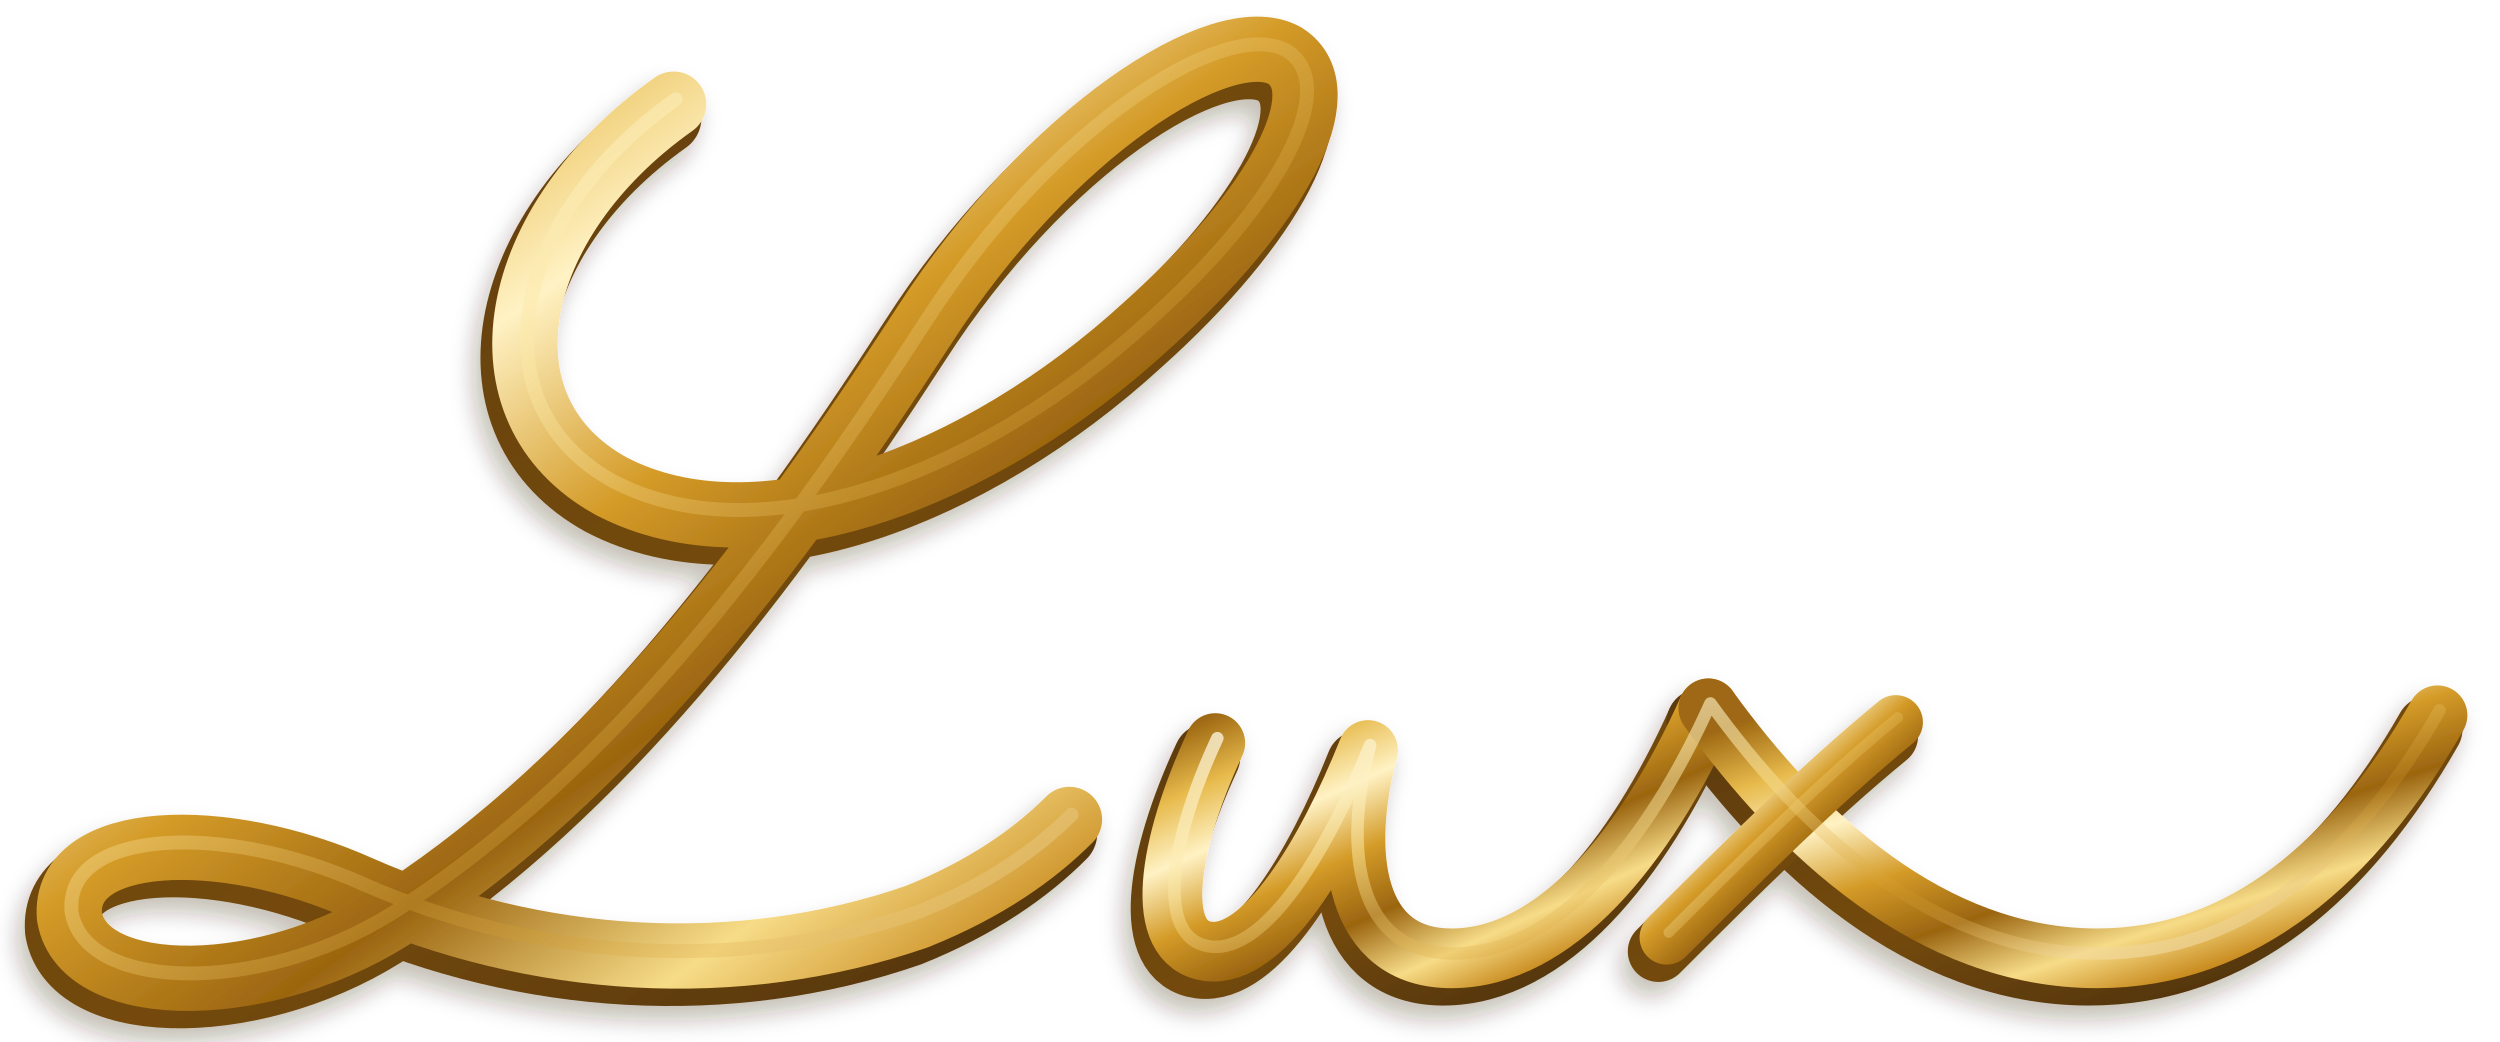
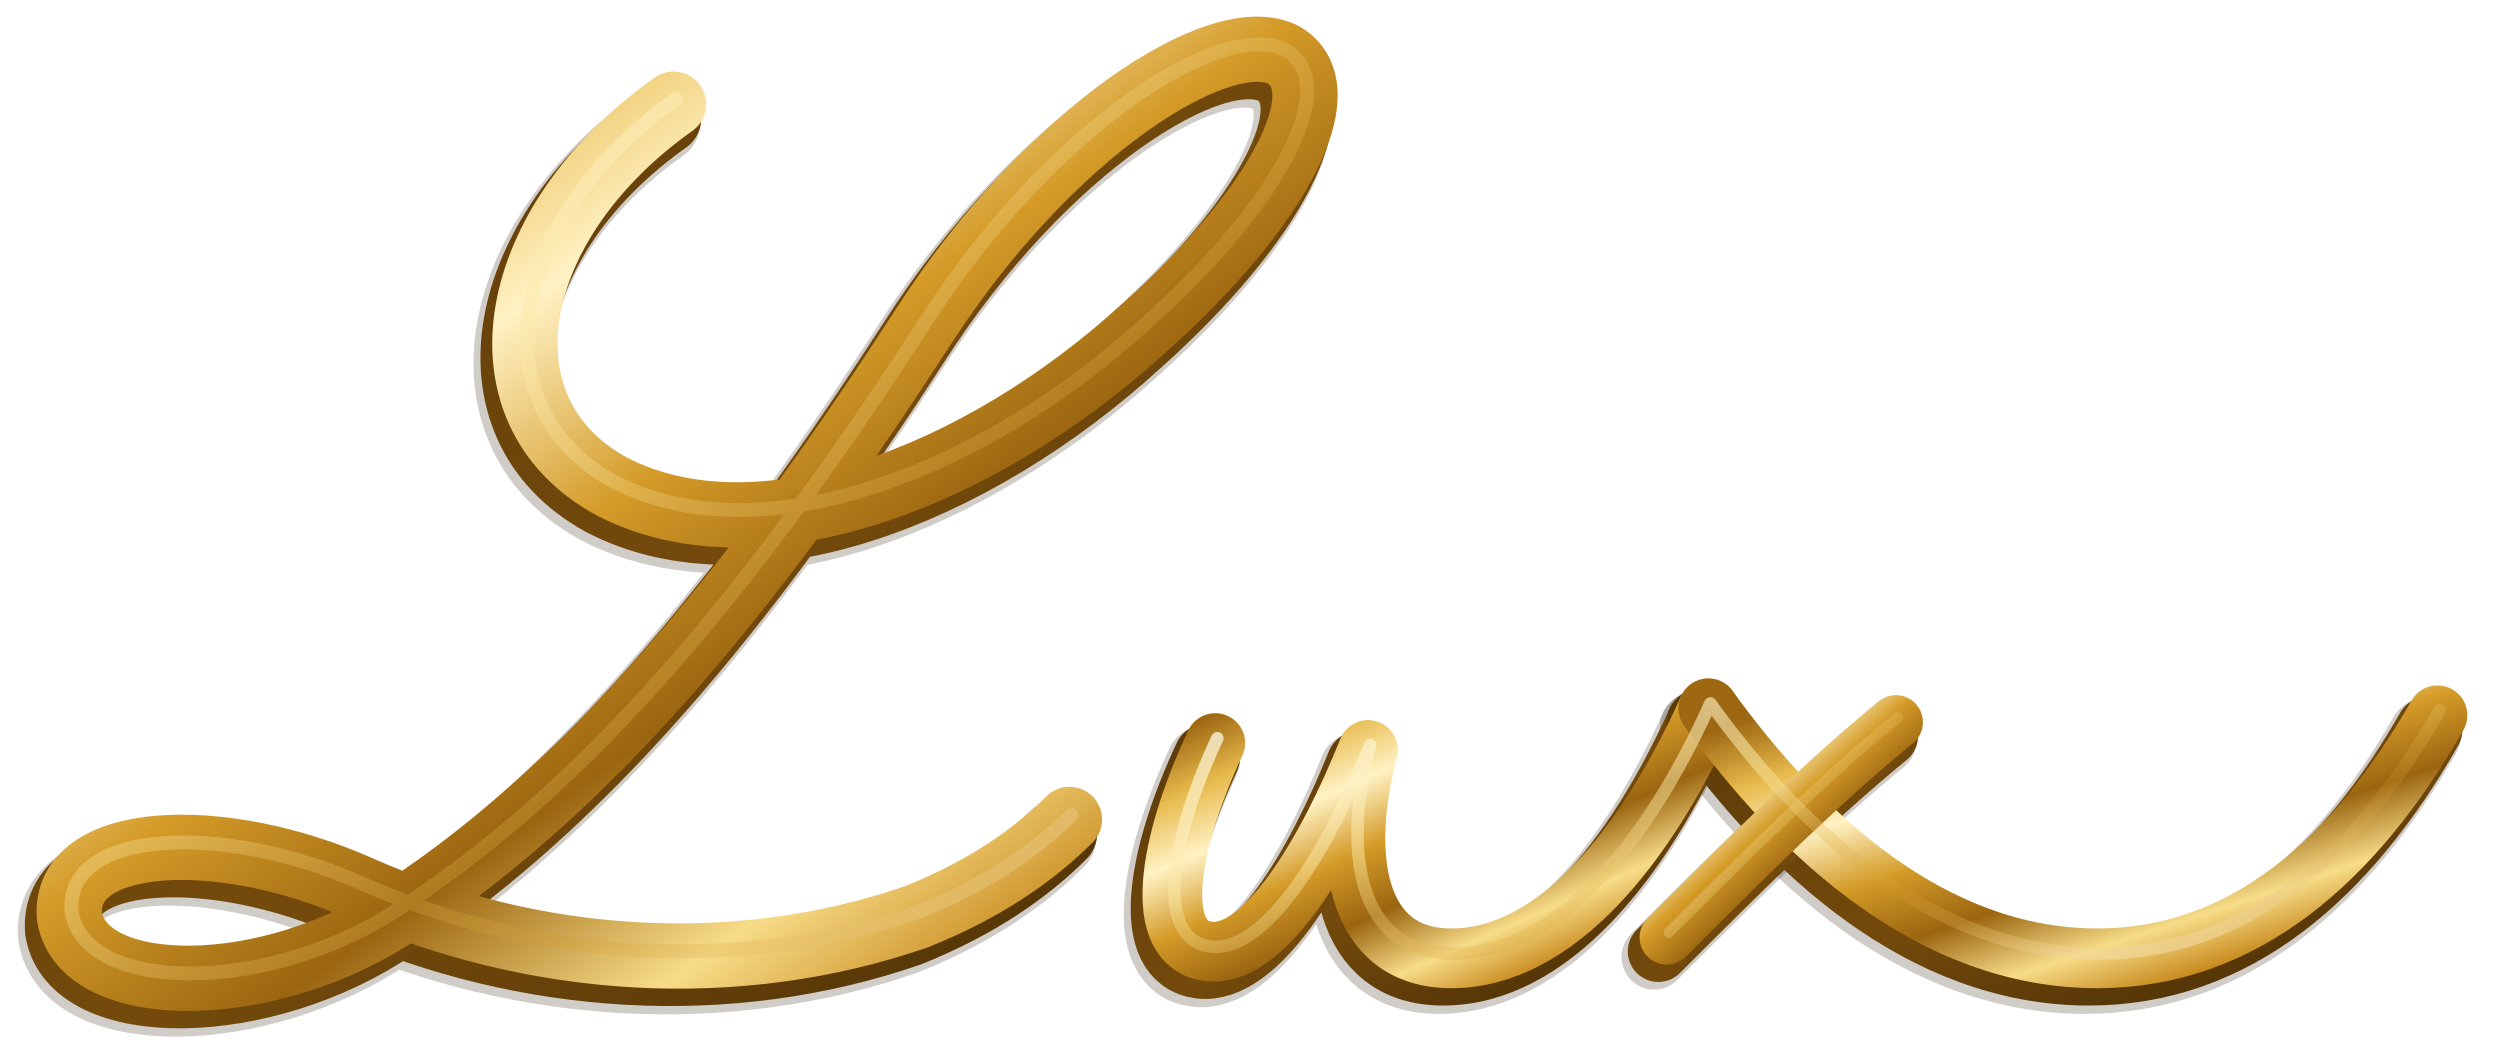
- <svg xmlns="http://www.w3.org/2000/svg" viewBox="8 1 360 150" width="360" height="150" fill="none">
+ <svg xmlns="http://www.w3.org/2000/svg" viewBox="8 1 360 150" width="360" height="150" fill="none" shape-rendering="geometricPrecision">
  <defs>
    <linearGradient id="goldLeafBody" x1="6%" y1="4%" x2="94%" y2="96%">
      <stop offset="0%" stop-color="#9E6812" />
      <stop offset="15%" stop-color="#E7BA4C" />
      <stop offset="30%" stop-color="#FFF2C4" />
      <stop offset="46%" stop-color="#D49B28" />
      <stop offset="62%" stop-color="#9B6510" />
      <stop offset="78%" stop-color="#F7DC88" />
      <stop offset="91%" stop-color="#C88A1E" />
      <stop offset="100%" stop-color="#8C580A" />
    </linearGradient>
    <linearGradient id="goldLeafSheen" x1="0%" y1="0%" x2="100%" y2="90%">
      <stop offset="0%" stop-color="#FFFDF5" stop-opacity="0.82" />
      <stop offset="38%" stop-color="#FBE8A4" stop-opacity="0.52" />
      <stop offset="70%" stop-color="#D49B28" stop-opacity="0.22" />
      <stop offset="100%" stop-color="#FFF9E2" stop-opacity="0.6" />
    </linearGradient>
    <linearGradient id="goldBronzeDepth" x1="0%" y1="0%" x2="100%" y2="100%">
      <stop offset="0%" stop-color="#5C3A08" />
      <stop offset="55%" stop-color="#744A0C" />
      <stop offset="100%" stop-color="#4A2E05" />
    </linearGradient>
-     <filter id="goldDrop" x="-8%" y="-10%" width="120%" height="128%">
-       <feDropShadow dx="-1.1" dy="2.1" stdDeviation="1.6" flood-color="#2B1E0D" flood-opacity="0.28" />
-     </filter>
  </defs>
-   <g filter="url(#goldDrop)" stroke-linecap="round" stroke-linejoin="round" fill="none">
+   <g stroke-linecap="round" stroke-linejoin="round" fill="none">
+     <g transform="translate(-1.8, 2.8)" stroke="#2B1E0D" stroke-opacity="0.22">
+       <path d="M 105 16 C 81 33, 76 60, 96 71 C 117 82, 149 70, 173 48 C 192 31, 201 14, 193 9 C 184 4, 159 20, 141 48 C 119 82, 95 113, 66 132 C 47 145, 20 145, 18 133 C 17 121, 40 120, 60 129 C 85 140, 114 142, 140 133 C 150 129, 157 124, 162 119" stroke-width="11.2" />
+       <path d="M 183 108 C 176 123, 174 137, 182 138 C 190 139, 199 124, 205 109 C 201 124, 203 139, 217 139 C 232 139, 245 123, 254 103" stroke-width="10.4" />
+       <path d="M 254 103 C 267 121, 286 139, 310 139 C 331 139, 347 125, 359 104" stroke-width="10.4" />
+       <path d="M 248 136 C 259 125, 270 114, 281 105" stroke-width="9.4" />
+     </g>
    <g transform="translate(-1.2, 2.0)" stroke="url(#goldBronzeDepth)">
      <path d="M 105 16 C 81 33, 76 60, 96 71 C 117 82, 149 70, 173 48 C 192 31, 201 14, 193 9 C 184 4, 159 20, 141 48 C 119 82, 95 113, 66 132 C 47 145, 20 145, 18 133 C 17 121, 40 120, 60 129 C 85 140, 114 142, 140 133 C 150 129, 157 124, 162 119" stroke-width="10.4" />
      <path d="M 183 108 C 176 123, 174 137, 182 138 C 190 139, 199 124, 205 109 C 201 124, 203 139, 217 139 C 232 139, 245 123, 254 103" stroke-width="9.6" />
      <path d="M 254 103 C 267 121, 286 139, 310 139 C 331 139, 347 125, 359 104" stroke-width="9.6" />
      <path d="M 248 136 C 259 125, 270 114, 281 105" stroke-width="8.8" />
    </g>
    <g stroke="url(#goldLeafBody)">
      <path d="M 105 16 C 81 33, 76 60, 96 71 C 117 82, 149 70, 173 48 C 192 31, 201 14, 193 9 C 184 4, 159 20, 141 48 C 119 82, 95 113, 66 132 C 47 145, 20 145, 18 133 C 17 121, 40 120, 60 129 C 85 140, 114 142, 140 133 C 150 129, 157 124, 162 119" stroke-width="9.4" />
      <path d="M 183 108 C 176 123, 174 137, 182 138 C 190 139, 199 124, 205 109 C 201 124, 203 139, 217 139 C 232 139, 245 123, 254 103" stroke-width="8.6" />
      <path d="M 254 103 C 267 121, 286 139, 310 139 C 331 139, 347 125, 359 104" stroke-width="8.6" />
      <path d="M 248 136 C 259 125, 270 114, 281 105" stroke-width="7.8" />
    </g>
    <g transform="translate(0.3, -0.7)" stroke="url(#goldLeafSheen)">
      <path d="M 105 16 C 81 33, 76 60, 96 71 C 117 82, 149 70, 173 48 C 192 31, 201 14, 193 9 C 184 4, 159 20, 141 48 C 119 82, 95 113, 66 132 C 47 145, 20 145, 18 133 C 17 121, 40 120, 60 129 C 85 140, 114 142, 140 133 C 150 129, 157 124, 162 119" stroke-width="2.0" />
      <path d="M 183 108 C 176 123, 174 137, 182 138 C 190 139, 199 124, 205 109 C 201 124, 203 139, 217 139 C 232 139, 245 123, 254 103 C 267 121, 286 139, 310 139 C 331 139, 347 125, 359 104" stroke-width="1.8" />
      <path d="M 248 136 C 259 125, 270 114, 281 105" stroke-width="1.5" />
    </g>
  </g>
</svg>
